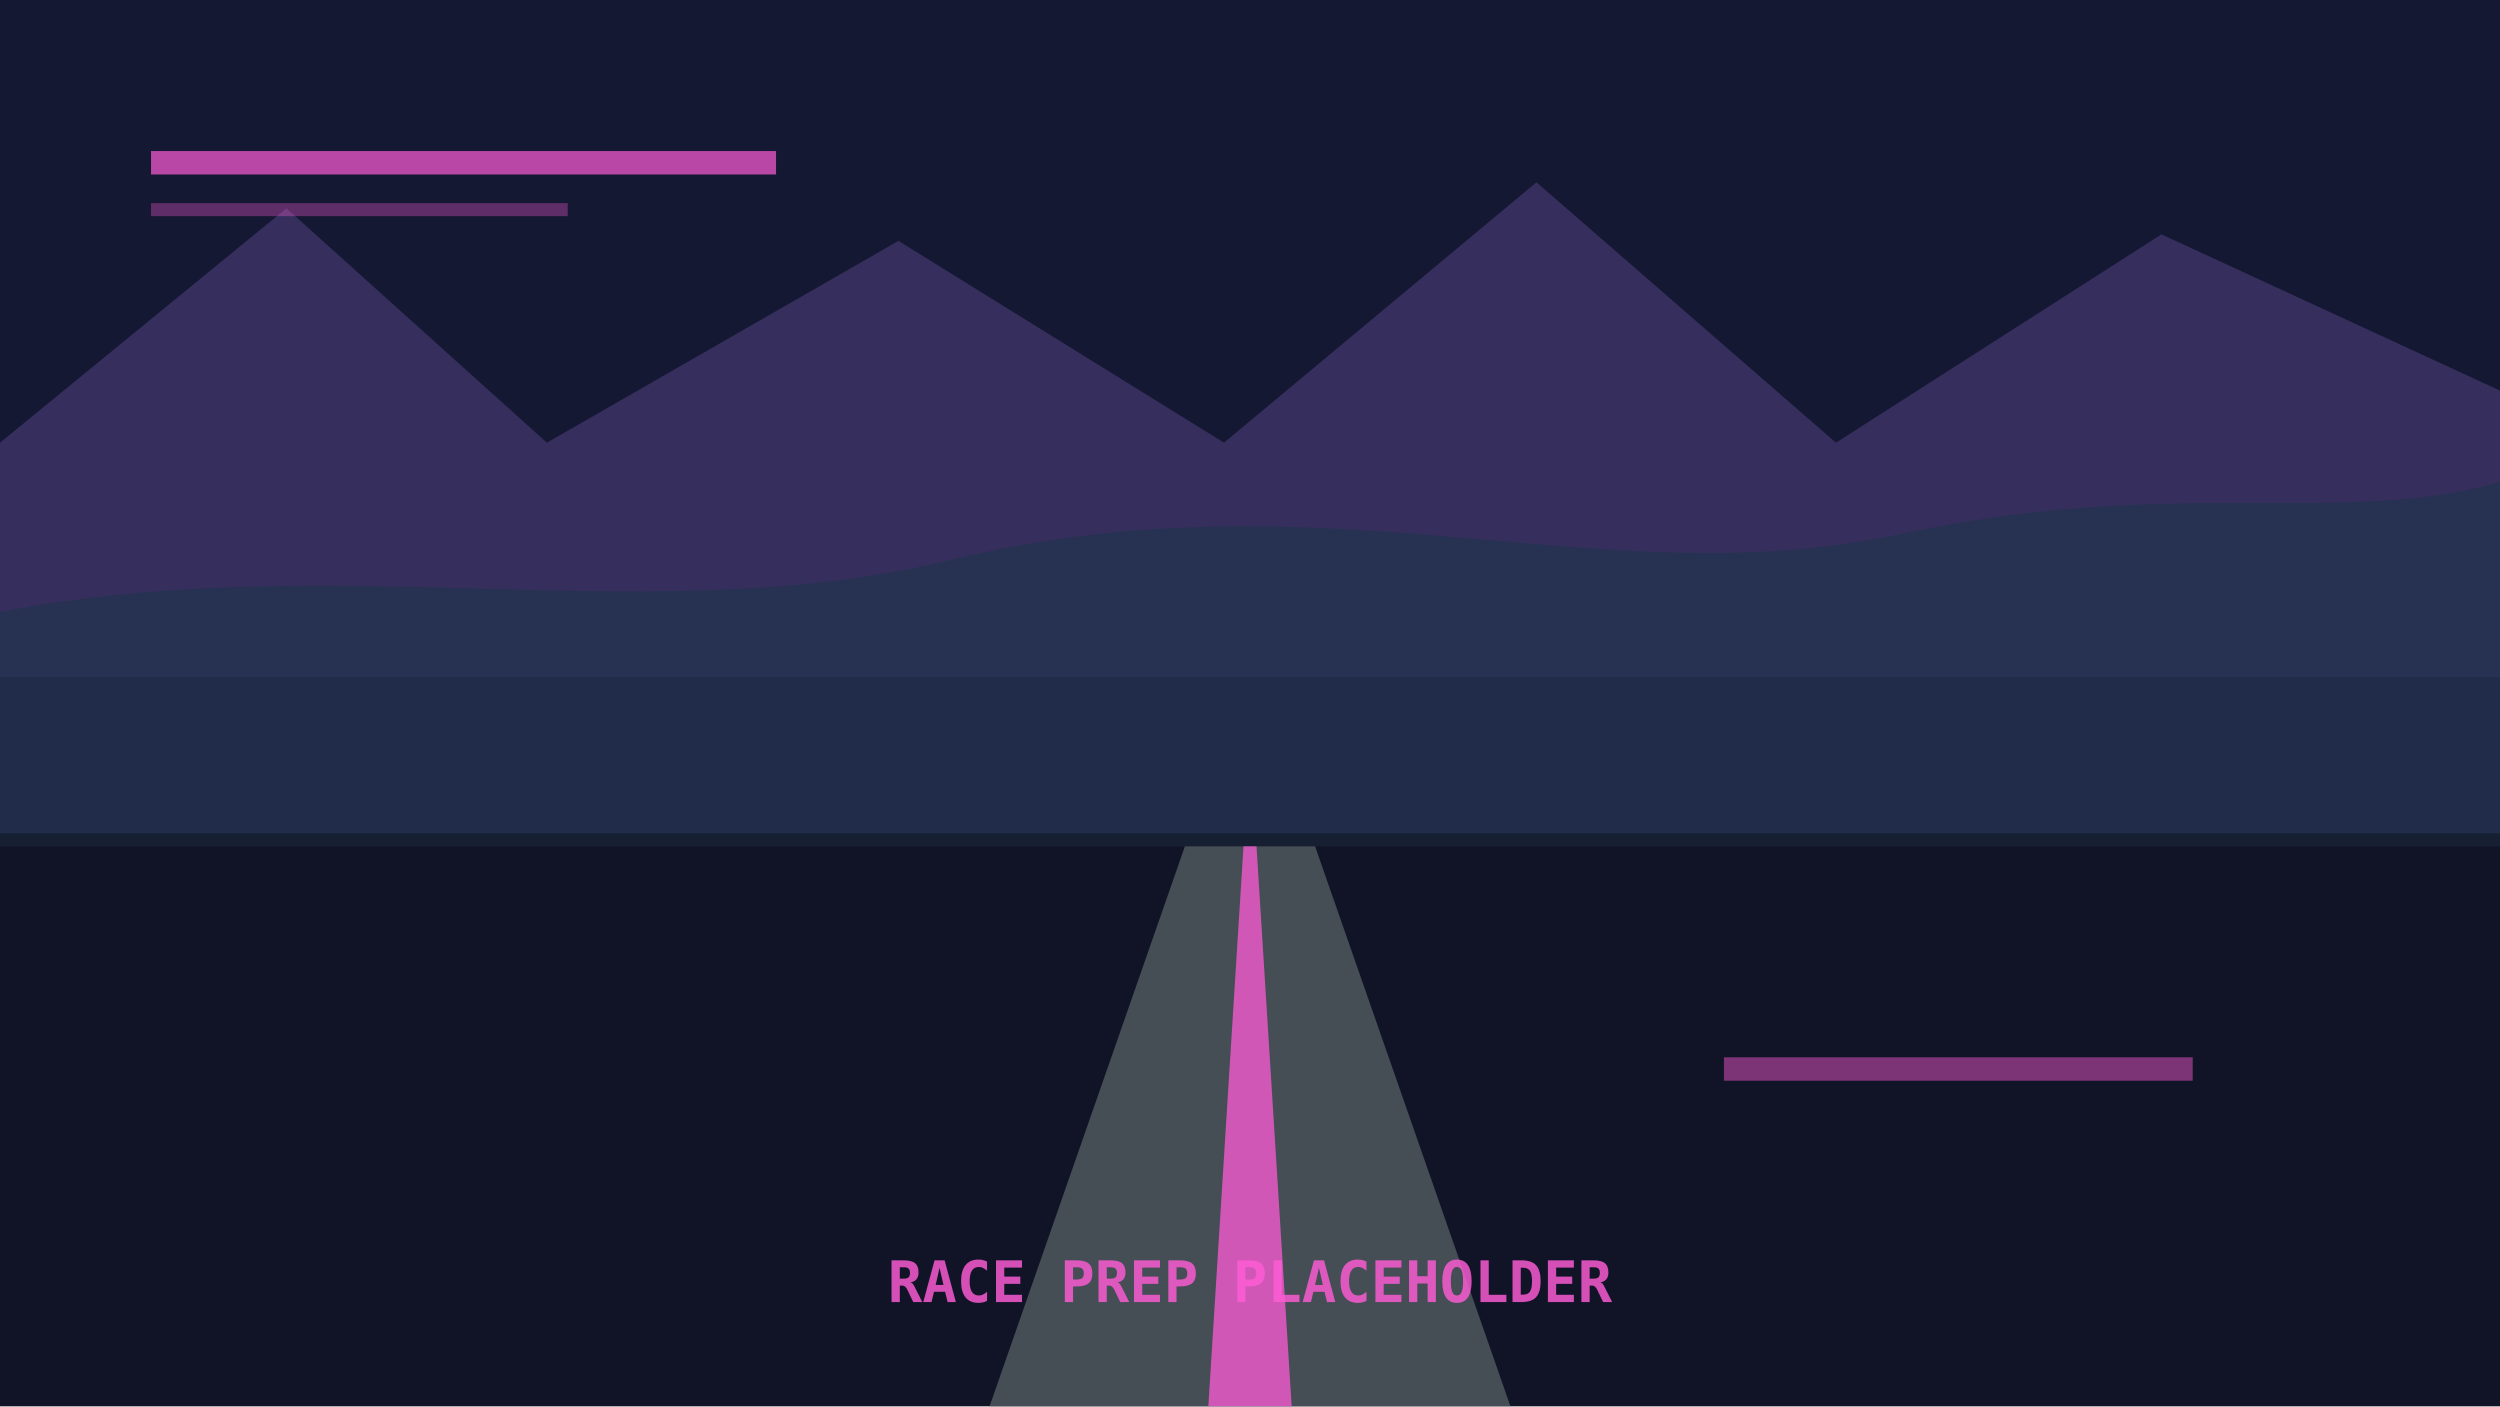
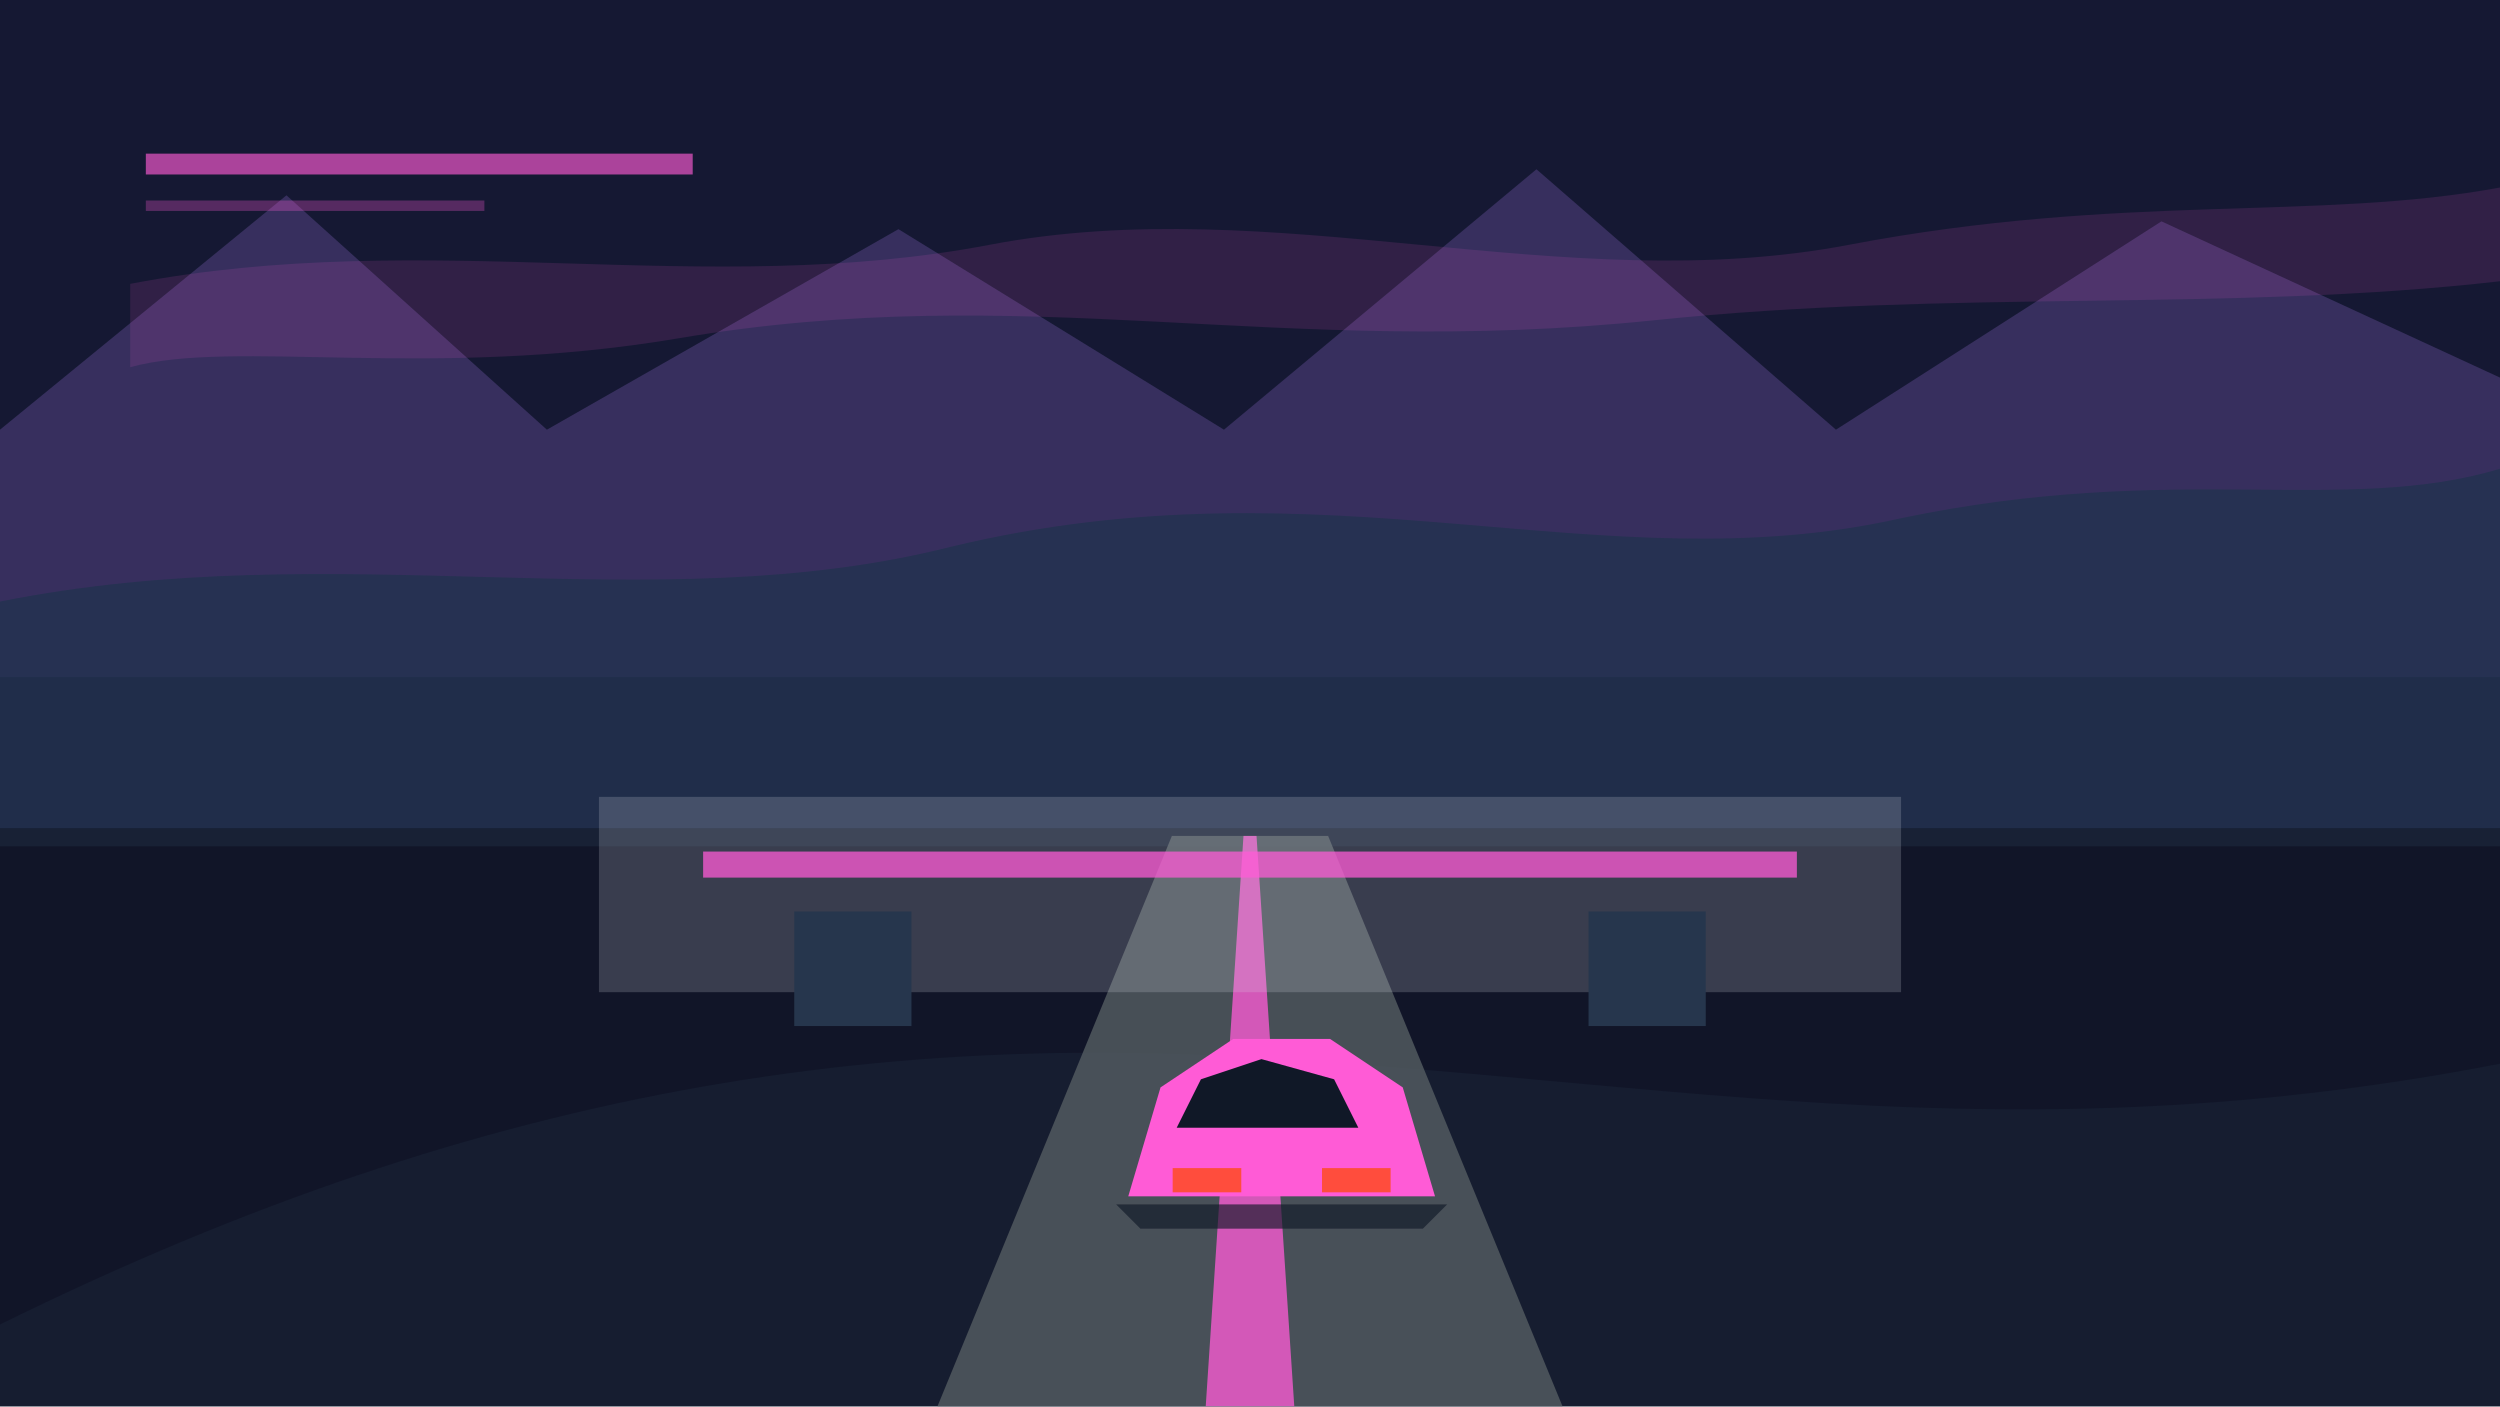
- <svg xmlns="http://www.w3.org/2000/svg" width="1920" height="1080" viewBox="0 0 1920 1080" role="img" aria-label="VibeGear2 placeholder art">
+ <svg xmlns="http://www.w3.org/2000/svg" width="1920" height="1080" viewBox="0 0 1920 1080" role="img" aria-label="race prep production menu background">
  <rect width="1920" height="1080" fill="#151833" />
-   <path d="M0 340 L220 160 L420 340 L690 185 L940 340 L1180 140 L1410 340 L1660 180 L1920 300 L1920 520 L0 520 Z" fill="#4c3d79" opacity="0.6" />
-   <path d="M0 470 C260 420 500 486 730 430 C1020 360 1230 460 1460 410 C1670 365 1800 405 1920 370 L1920 650 L0 650 Z" fill="#22324f" opacity="0.78" />
-   <rect x="0" y="640" width="1920" height="440" fill="#0b1019" opacity="0.45" />
-   <path d="M760 1080 L910 650 L1010 650 L1160 1080 Z" fill="#535b60" opacity="0.8" />
-   <path d="M928 1080 L955 650 L965 650 L992 1080 Z" fill="#ff5bd6" opacity="0.75" />
-   <rect x="116" y="116" width="480" height="18" fill="#ff5bd6" opacity="0.7" />
-   <rect x="116" y="156" width="320" height="10" fill="#ff5bd6" opacity="0.32" />
-   <rect x="1324" y="812" width="360" height="18" fill="#ff5bd6" opacity="0.45" />
-   <text x="960" y="1000" text-anchor="middle" font-family="monospace" font-size="44" font-weight="700" fill="#ff5bd6" opacity="0.82">RACE PREP PLACEHOLDER</text>
+   <path d="M0 330 L220 150 L420 330 L690 176 L940 330 L1180 130 L1410 330 L1660 170 L1920 290 L1920 520 L0 520 Z" fill="#4c3d79" opacity="0.62" />
+   <path d="M0 462 C260 410 500 478 730 420 C1020 350 1230 450 1460 398 C1670 354 1800 396 1920 360 L1920 650 L0 650 Z" fill="#22324f" opacity="0.82" />
+   <rect x="0" y="636" width="1920" height="444" fill="#0b1019" opacity="0.42" />
+   <path d="M-120 1080 C260 870 590 790 960 812 C1320 832 1600 902 2040 790 L2040 1080 Z" fill="#172033" opacity="0.72" />
+   <path d="M720 1080 L900 642 L1020 642 L1200 1080 Z" fill="#535b60" opacity="0.82" />
+   <path d="M926 1080 L955 642 L965 642 L994 1080 Z" fill="#ff5bd6" opacity="0.76" />
+   <path d="M100 218 C330 174 540 230 760 188 C980 146 1200 230 1420 188 C1630 148 1780 170 1920 144 L1920 216 C1710 240 1500 222 1270 246 C980 276 790 214 520 260 C330 292 180 260 100 282 Z" fill="#ff5bd6" opacity="0.12" />
+   <rect x="112" y="118" width="420" height="16" fill="#ff5bd6" opacity="0.64" />
+   <rect x="112" y="154" width="260" height="8" fill="#ff5bd6" opacity="0.28" />
+   <rect x="460" y="612" width="1000" height="150" fill="#d7dde6" opacity="0.2" />
+   <rect x="540" y="654" width="840" height="20" fill="#ff5bd6" opacity="0.74" />
+   <rect x="610" y="700" width="90" height="88" fill="#26364d" />
+   <rect x="1220" y="700" width="90" height="88" fill="#26364d" />
+   <g transform="translate(820 770) scale(1.55)">
+     <path d="M30 96 L46 42 L82 18 L130 18 L166 42 L182 96 Z" fill="#ff5bd6" />
+     <path d="M66 38 L96 28 L132 38 L144 62 L54 62 Z" fill="#101827" />
+     <rect x="52" y="82" width="34" height="12" fill="#ff4d3d" />
+     <rect x="126" y="82" width="34" height="12" fill="#ff4d3d" />
+     <path d="M24 100 L188 100 L176 112 L36 112 Z" fill="#101827" opacity="0.65" />
+   </g>
</svg>
